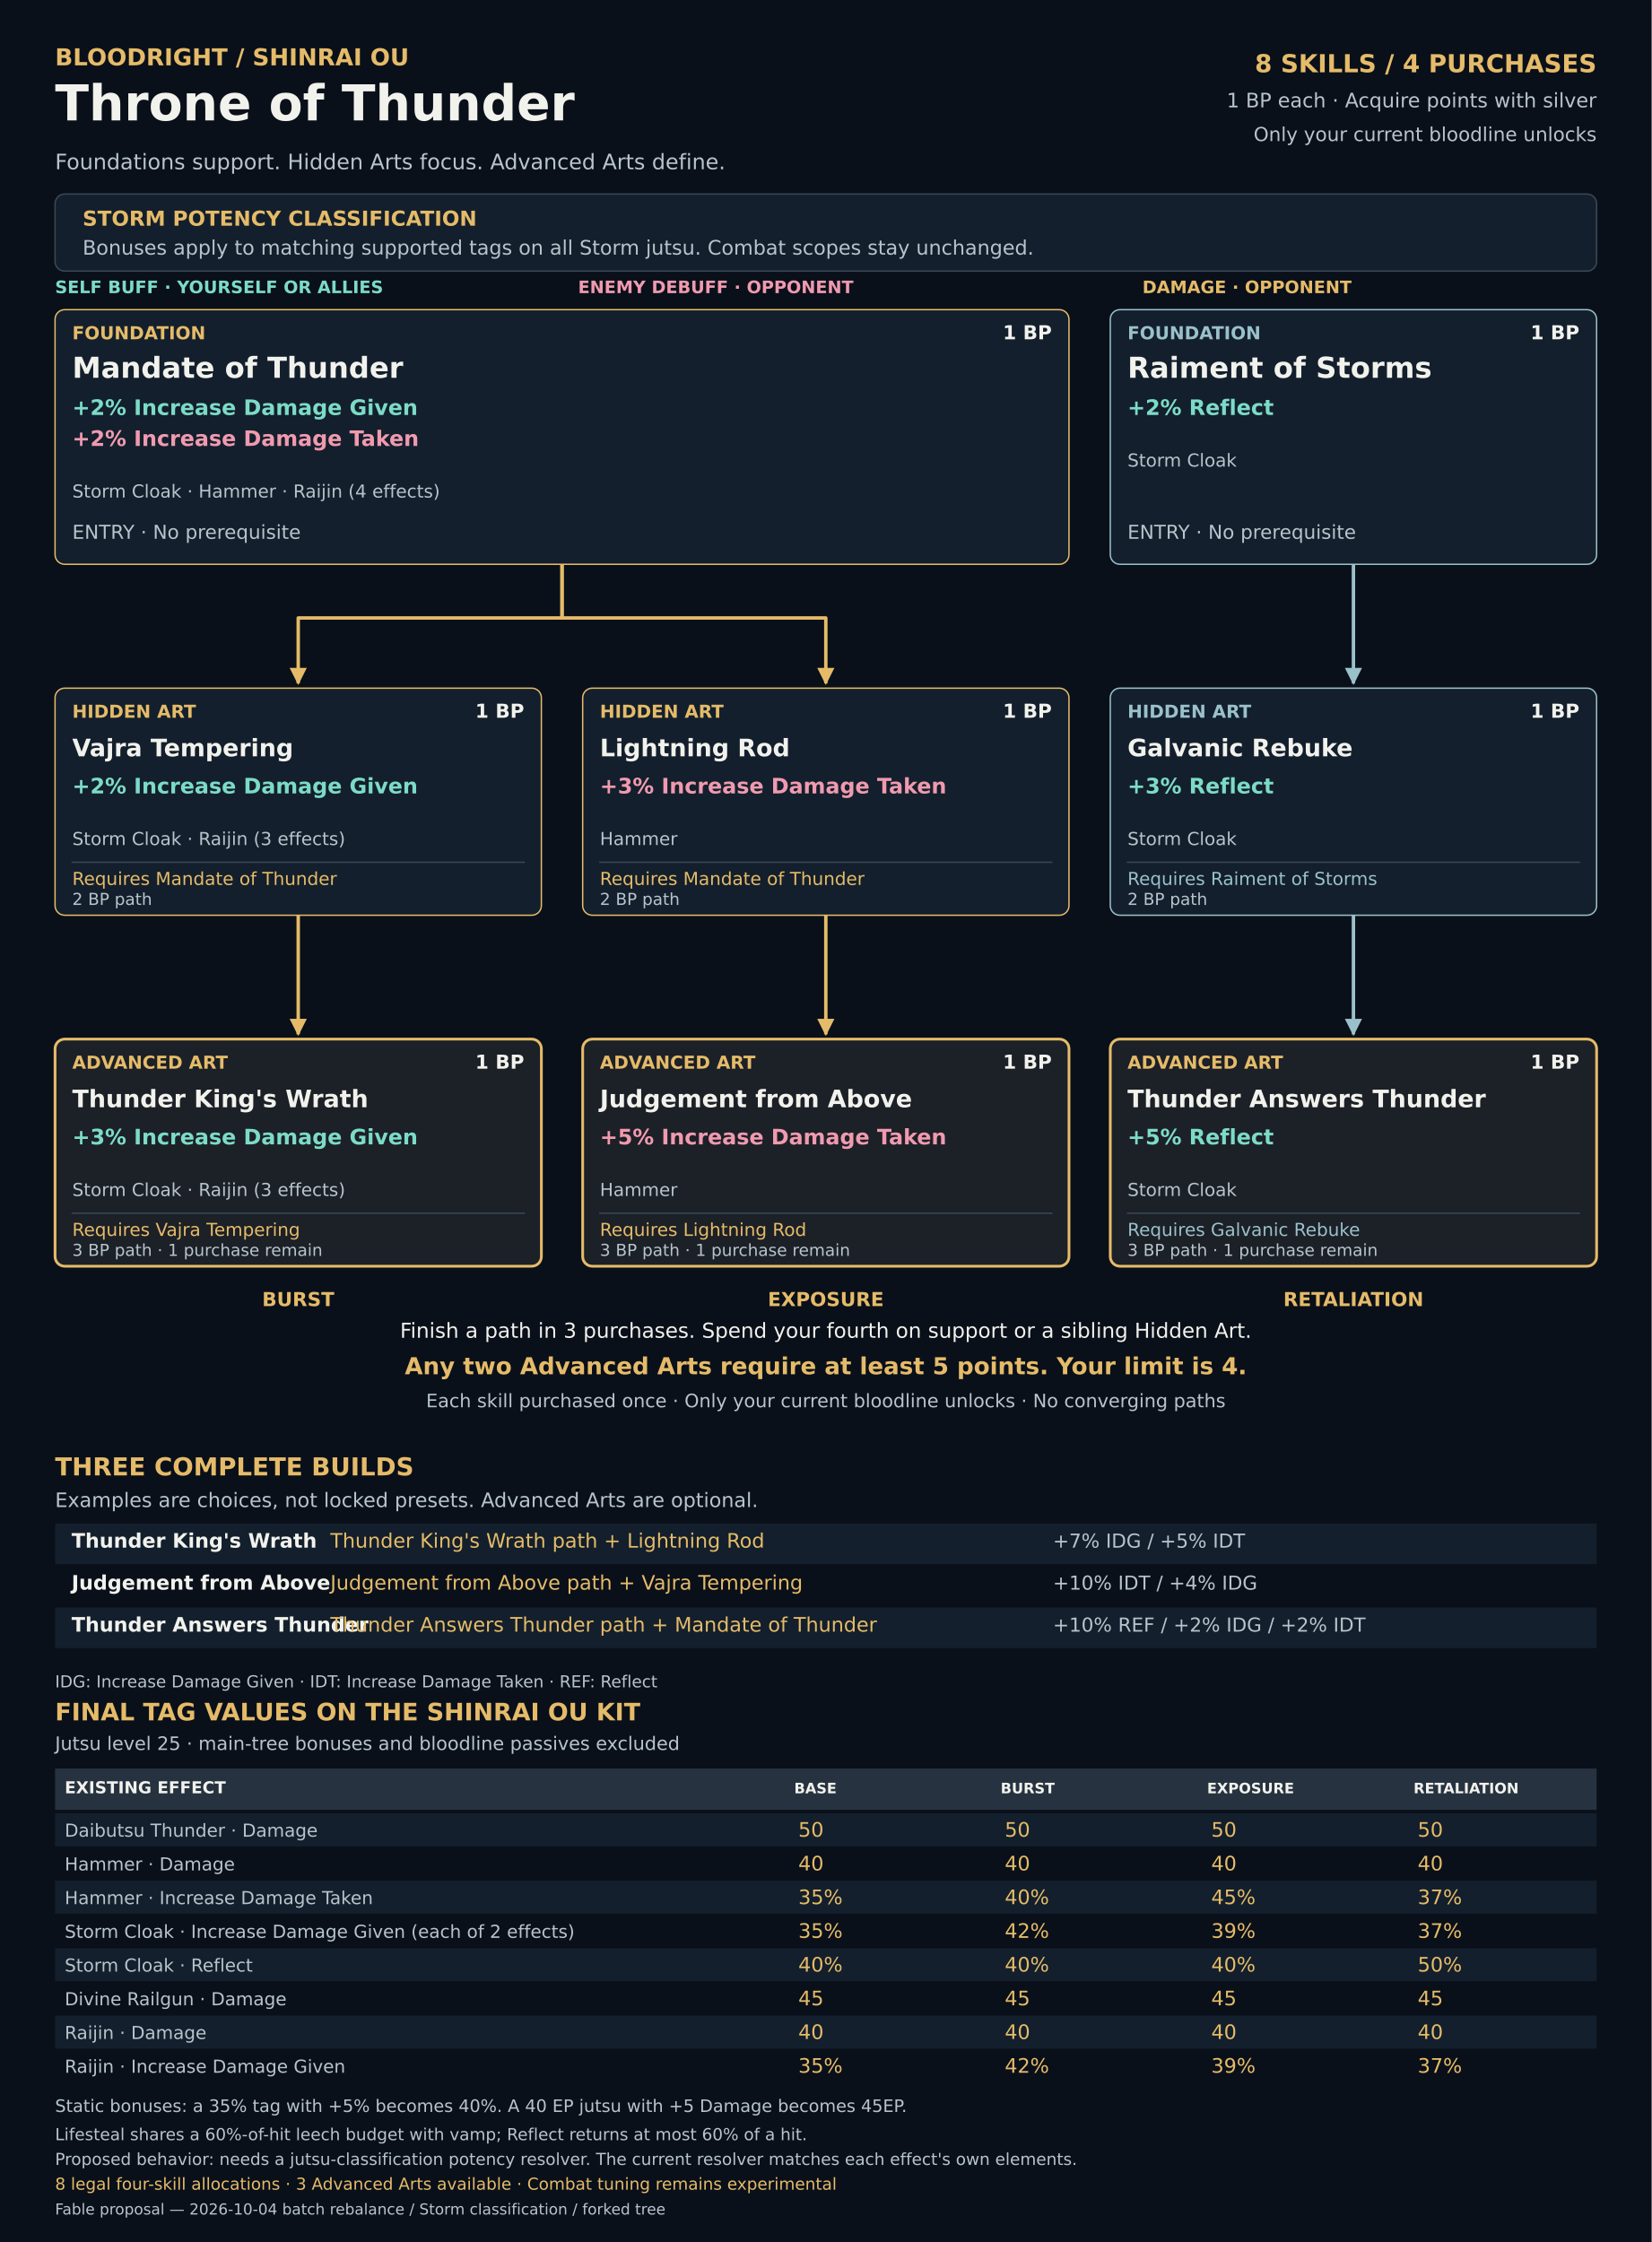
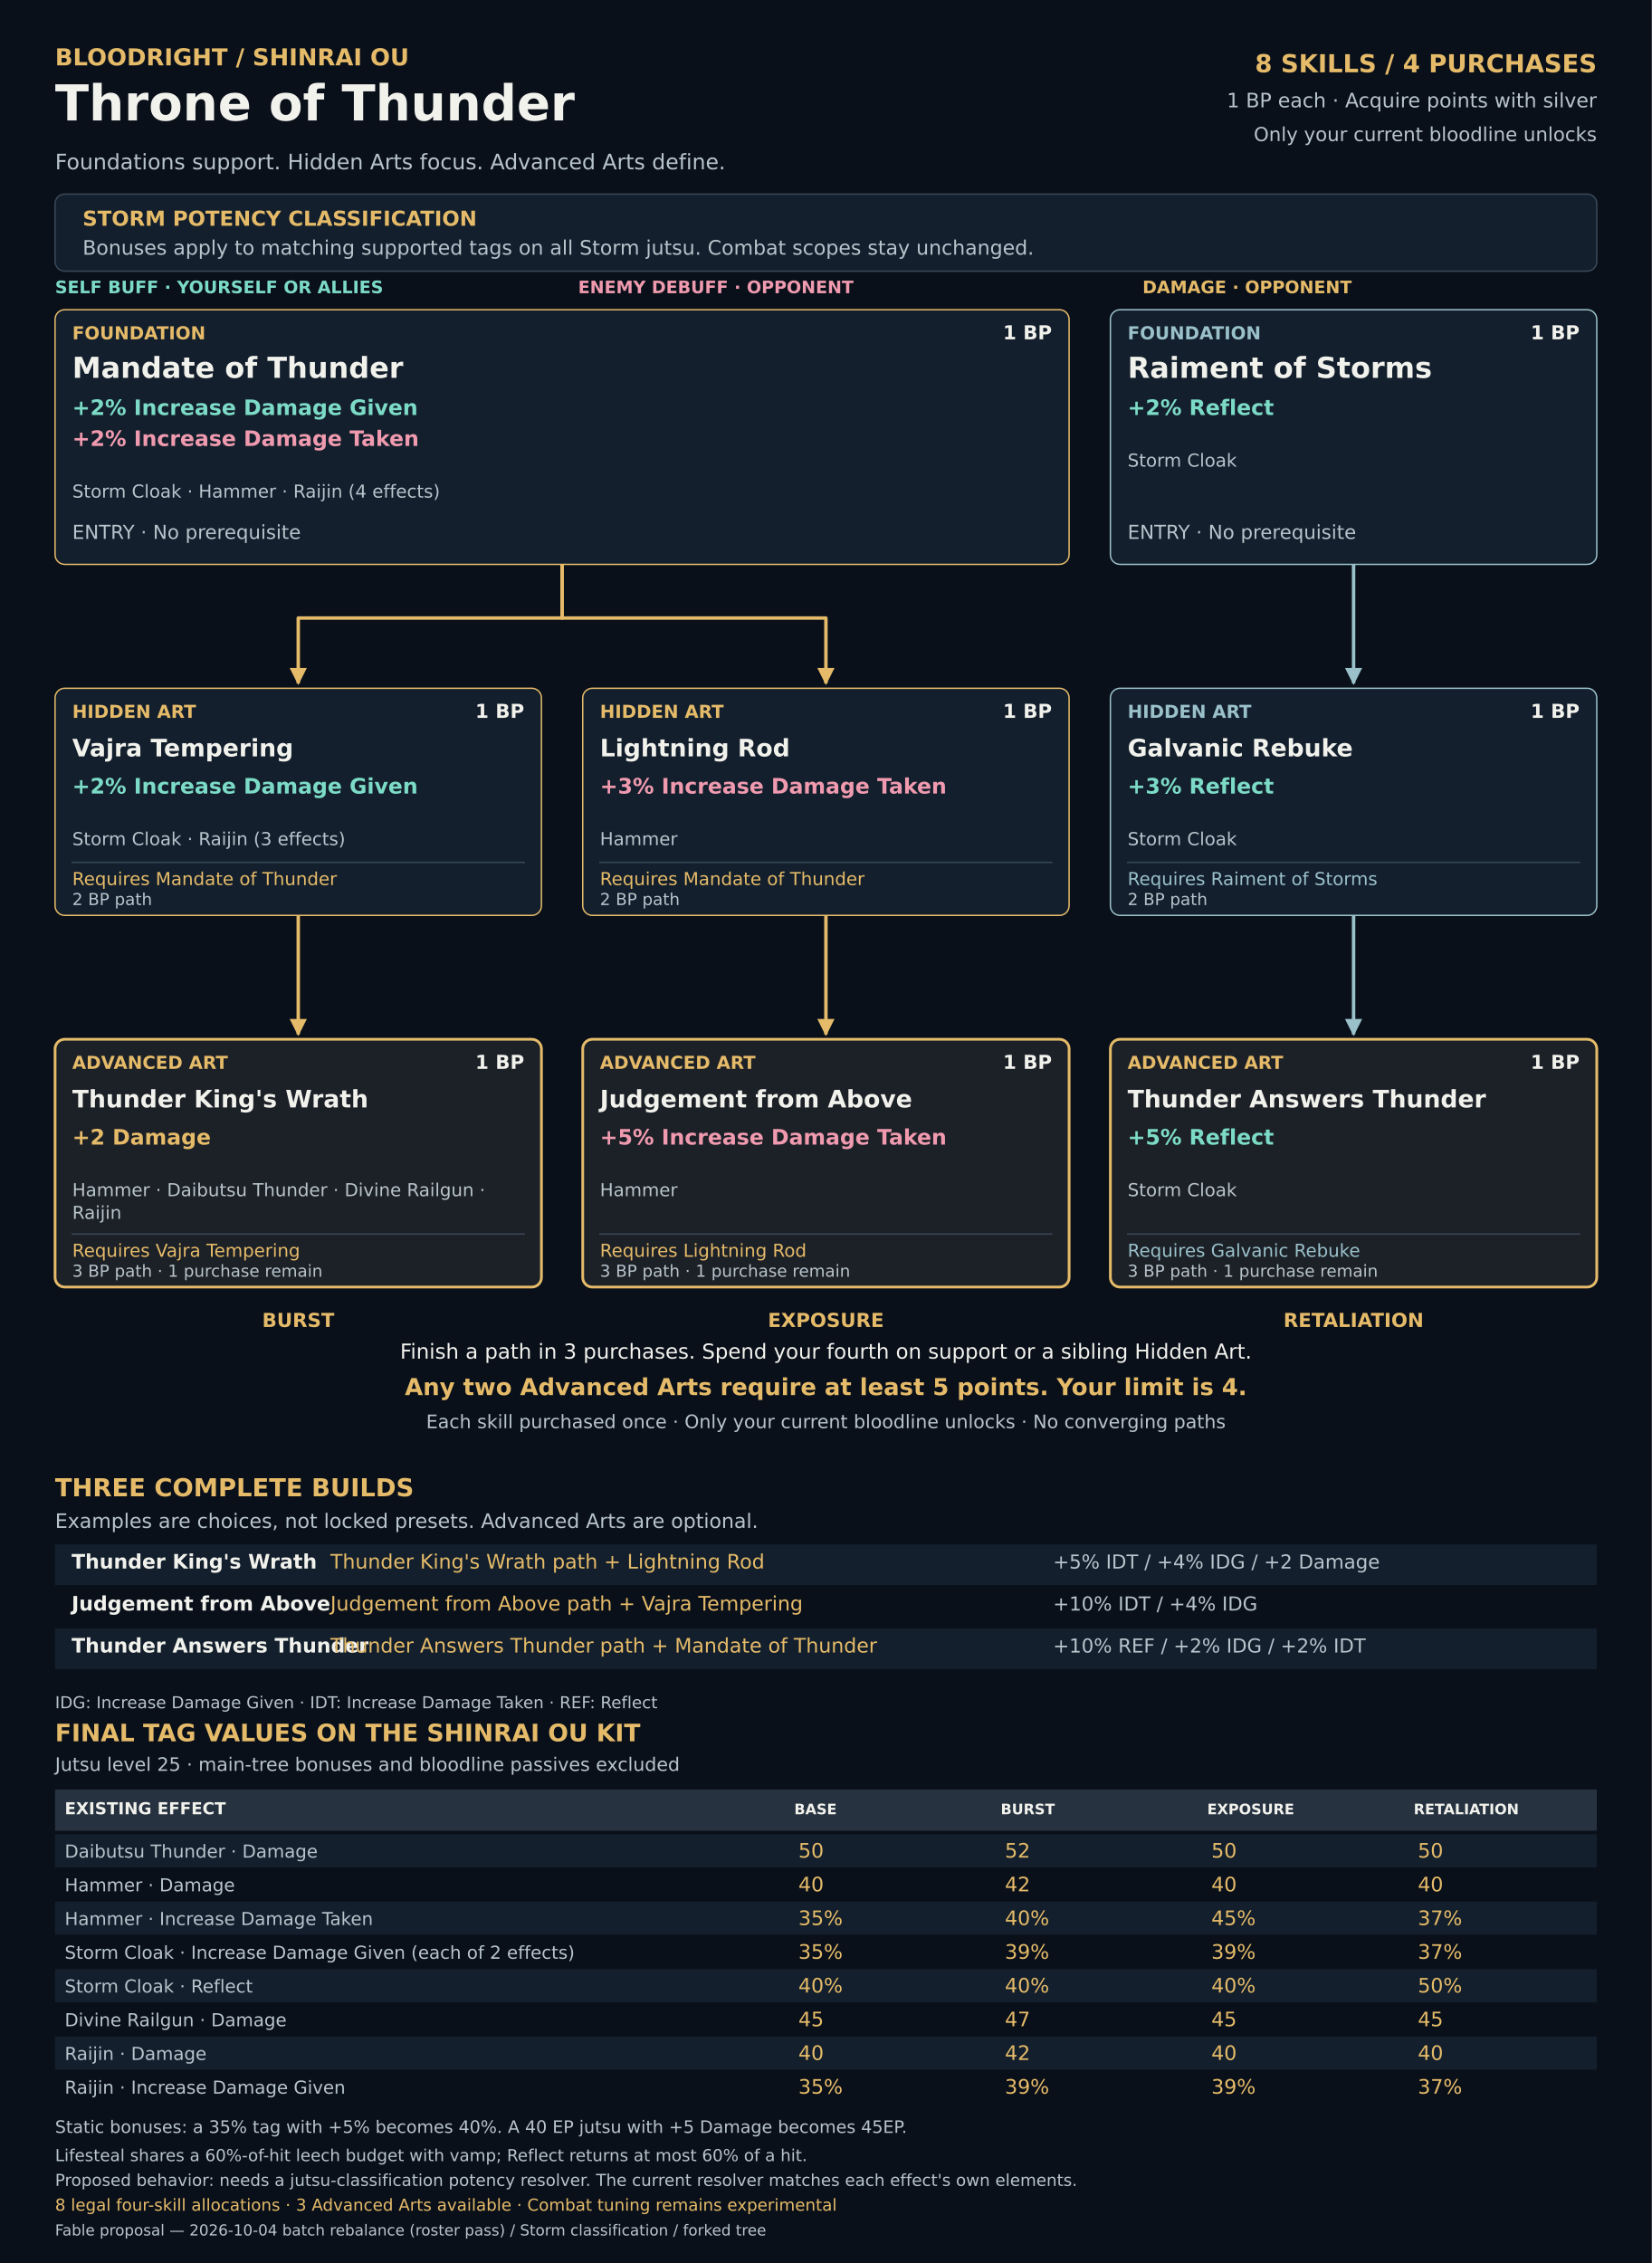
- <svg xmlns="http://www.w3.org/2000/svg" width="2400" height="3258" viewBox="0 0 2400 3258" role="img" aria-labelledby="title desc">
+ <svg xmlns="http://www.w3.org/2000/svg" width="2400" height="3288" viewBox="0 0 2400 3288" role="img" aria-labelledby="title desc">
  <defs>
    <marker id="arrow-0" viewBox="0 0 10 10" refX="9" refY="5" markerWidth="5" markerHeight="5" orient="auto">
      <path d="M0 0L10 5L0 10Z" fill="#e5bb69" />
    </marker>
    <marker id="arrow-1" viewBox="0 0 10 10" refX="9" refY="5" markerWidth="5" markerHeight="5" orient="auto">
      <path d="M0 0L10 5L0 10Z" fill="#9ac1ca" />
    </marker>
    <marker id="arrow-2" viewBox="0 0 10 10" refX="9" refY="5" markerWidth="5" markerHeight="5" orient="auto">
      <path d="M0 0L10 5L0 10Z" fill="#b8d98d" />
    </marker>
    <marker id="arrow-3" viewBox="0 0 10 10" refX="9" refY="5" markerWidth="5" markerHeight="5" orient="auto">
      <path d="M0 0L10 5L0 10Z" fill="#d9a6e0" />
    </marker>
  </defs>
  <g font-family="DejaVu Sans, sans-serif">
-     <rect x="0" y="0" width="2400" height="3258" rx="0" fill="#0a101a" />
+     <rect x="0" y="0" width="2400" height="3288" rx="0" fill="#0a101a" />
    <text x="80" y="95" font-size="34" font-weight="700" fill="#e5bb69" text-anchor="start">BLOODRIGHT / SHINRAI OU</text>
    <text x="80" y="175" font-size="72" font-weight="700" fill="#f2f2ed" text-anchor="start">Throne of Thunder</text>
    <text x="80" y="246" font-size="31" font-weight="400" fill="#b8c4cc" text-anchor="start">Foundations support. Hidden Arts focus. Advanced Arts define.</text>
    <text x="2320" y="105" font-size="36" font-weight="700" fill="#e5bb69" text-anchor="end">8 SKILLS  /  4 PURCHASES</text>
    <text x="2320" y="156" font-size="29" font-weight="400" fill="#b8c4cc" text-anchor="end">1 BP each · Acquire points with silver</text>
    <text x="2320" y="205" font-size="28" font-weight="400" fill="#b8c4cc" text-anchor="end">Only your current bloodline unlocks</text>
    <rect x="80" y="282" width="2240" height="112" rx="14" fill="#131f2c" stroke="#394858" stroke-width="2" />
    <text x="120" y="328" font-size="30" font-weight="700" fill="#e5bb69" text-anchor="start">STORM POTENCY CLASSIFICATION</text>
    <text x="120" y="370" font-size="29" font-weight="400" fill="#b8c4cc" text-anchor="start">Bonuses apply to matching supported tags on all Storm jutsu. Combat scopes stay unchanged.</text>
    <text x="80" y="426" font-size="25" font-weight="700" fill="#7cdbc7" text-anchor="start">SELF BUFF · YOURSELF OR ALLIES</text>
    <text x="840" y="426" font-size="25" font-weight="700" fill="#f09aaf" text-anchor="start">ENEMY DEBUFF · OPPONENT</text>
    <text x="1660" y="426" font-size="25" font-weight="700" fill="#e5bb69" text-anchor="start">DAMAGE · OPPONENT</text>
    <path id="edge-02-03" data-from="02" data-to="03" d="M433.333 1330 V1503" fill="none" stroke="#e5bb69" stroke-width="5" stroke-linejoin="round" marker-end="url(#arrow-0)" />
    <path id="edge-04-05" data-from="04" data-to="05" d="M1200 1330 V1503" fill="none" stroke="#e5bb69" stroke-width="5" stroke-linejoin="round" marker-end="url(#arrow-0)" />
    <path id="edge-01-02" data-from="01" data-to="02" d="M816.667 820 V898 H433.333 V993" fill="none" stroke="#e5bb69" stroke-width="5" stroke-linejoin="round" marker-end="url(#arrow-0)" />
    <path id="edge-01-04" data-from="01" data-to="04" d="M816.667 820 V898 H1200 V993" fill="none" stroke="#e5bb69" stroke-width="5" stroke-linejoin="round" marker-end="url(#arrow-0)" />
    <path id="edge-07-08" data-from="07" data-to="08" d="M1966.67 1330 V1503" fill="none" stroke="#9ac1ca" stroke-width="5" stroke-linejoin="round" marker-end="url(#arrow-1)" />
    <path id="edge-06-07" data-from="06" data-to="07" d="M1966.67 820 V993" fill="none" stroke="#9ac1ca" stroke-width="5" stroke-linejoin="round" marker-end="url(#arrow-1)" />
    <g id="node-01" data-cost="1" data-prerequisites="" data-potency-classification="Storm">
      <rect x="80" y="450" width="1473.33" height="370" rx="14" fill="#131f2c" stroke="#e5bb69" stroke-width="2" />
      <text x="105.0" y="493" font-size="26" font-weight="700" fill="#e5bb69" text-anchor="start">FOUNDATION</text>
      <text x="1528.333" y="493" font-size="28" font-weight="700" fill="#f2f2ed" text-anchor="end">1 BP</text>
      <text x="105.0" y="549" font-size="42" font-weight="700" fill="#f2f2ed" text-anchor="start">Mandate of Thunder</text>
      <text x="105.0" y="603" font-size="31" font-weight="700" fill="#7cdbc7" text-anchor="start">+2% Increase Damage Given</text>
      <text x="105.0" y="648" font-size="31" font-weight="700" fill="#f09aaf" text-anchor="start">+2% Increase Damage Taken</text>
      <text x="105.0" y="723" font-size="26" font-weight="400" fill="#b8c4cc" text-anchor="start">Storm Cloak · Hammer · Raijin (4 effects)</text>
      <text x="105.0" y="783" font-size="28" font-weight="400" fill="#b8c4cc" text-anchor="start">ENTRY · No prerequisite</text>
    </g>
    <g id="node-06" data-cost="1" data-prerequisites="" data-potency-classification="Storm">
      <rect x="1613.33" y="450" width="706.667" height="370" rx="14" fill="#131f2c" stroke="#9ac1ca" stroke-width="2" />
      <text x="1638.333" y="493" font-size="26" font-weight="700" fill="#9ac1ca" text-anchor="start">FOUNDATION</text>
      <text x="2295.0" y="493" font-size="28" font-weight="700" fill="#f2f2ed" text-anchor="end">1 BP</text>
      <text x="1638.333" y="549" font-size="42" font-weight="700" fill="#f2f2ed" text-anchor="start">Raiment of Storms</text>
      <text x="1638.333" y="603" font-size="31" font-weight="700" fill="#7cdbc7" text-anchor="start">+2% Reflect</text>
      <text x="1638.333" y="678" font-size="26" font-weight="400" fill="#b8c4cc" text-anchor="start">Storm Cloak</text>
      <text x="1638.333" y="783" font-size="28" font-weight="400" fill="#b8c4cc" text-anchor="start">ENTRY · No prerequisite</text>
    </g>
    <g id="node-02" data-cost="1" data-prerequisites="01" data-potency-classification="Storm">
      <rect x="80" y="1000" width="706.667" height="330" rx="14" fill="#131f2c" stroke="#e5bb69" stroke-width="2" />
      <text x="105.0" y="1043" font-size="26" font-weight="700" fill="#e5bb69" text-anchor="start">HIDDEN ART</text>
      <text x="761.667" y="1043" font-size="28" font-weight="700" fill="#f2f2ed" text-anchor="end">1 BP</text>
      <text x="105.0" y="1099" font-size="35" font-weight="700" fill="#f2f2ed" text-anchor="start">Vajra Tempering</text>
      <text x="105.0" y="1153" font-size="31" font-weight="700" fill="#7cdbc7" text-anchor="start">+2% Increase Damage Given</text>
      <text x="105.0" y="1228" font-size="26" font-weight="400" fill="#b8c4cc" text-anchor="start">Storm Cloak · Raijin (3 effects)</text>
      <path d="M104 1253 L762.667 1253" fill="none" stroke="#394858" stroke-width="2" />
      <text x="105.0" y="1286" font-size="26" font-weight="400" fill="#e5bb69" text-anchor="start">Requires Mandate of Thunder</text>
      <text x="105.0" y="1315" font-size="24" font-weight="400" fill="#b8c4cc" text-anchor="start">2 BP path</text>
    </g>
    <g id="node-04" data-cost="1" data-prerequisites="01" data-potency-classification="Storm">
      <rect x="846.667" y="1000" width="706.667" height="330" rx="14" fill="#131f2c" stroke="#e5bb69" stroke-width="2" />
      <text x="871.667" y="1043" font-size="26" font-weight="700" fill="#e5bb69" text-anchor="start">HIDDEN ART</text>
      <text x="1528.333" y="1043" font-size="28" font-weight="700" fill="#f2f2ed" text-anchor="end">1 BP</text>
      <text x="871.667" y="1099" font-size="35" font-weight="700" fill="#f2f2ed" text-anchor="start">Lightning Rod</text>
      <text x="871.667" y="1153" font-size="31" font-weight="700" fill="#f09aaf" text-anchor="start">+3% Increase Damage Taken</text>
      <text x="871.667" y="1228" font-size="26" font-weight="400" fill="#b8c4cc" text-anchor="start">Hammer</text>
      <path d="M870.667 1253 L1529.33 1253" fill="none" stroke="#394858" stroke-width="2" />
      <text x="871.667" y="1286" font-size="26" font-weight="400" fill="#e5bb69" text-anchor="start">Requires Mandate of Thunder</text>
      <text x="871.667" y="1315" font-size="24" font-weight="400" fill="#b8c4cc" text-anchor="start">2 BP path</text>
    </g>
    <g id="node-07" data-cost="1" data-prerequisites="06" data-potency-classification="Storm">
      <rect x="1613.33" y="1000" width="706.667" height="330" rx="14" fill="#131f2c" stroke="#9ac1ca" stroke-width="2" />
      <text x="1638.333" y="1043" font-size="26" font-weight="700" fill="#9ac1ca" text-anchor="start">HIDDEN ART</text>
      <text x="2295.0" y="1043" font-size="28" font-weight="700" fill="#f2f2ed" text-anchor="end">1 BP</text>
      <text x="1638.333" y="1099" font-size="35" font-weight="700" fill="#f2f2ed" text-anchor="start">Galvanic Rebuke</text>
      <text x="1638.333" y="1153" font-size="31" font-weight="700" fill="#7cdbc7" text-anchor="start">+3% Reflect</text>
      <text x="1638.333" y="1228" font-size="26" font-weight="400" fill="#b8c4cc" text-anchor="start">Storm Cloak</text>
      <path d="M1637.33 1253 L2296 1253" fill="none" stroke="#394858" stroke-width="2" />
      <text x="1638.333" y="1286" font-size="26" font-weight="400" fill="#9ac1ca" text-anchor="start">Requires Raiment of Storms</text>
      <text x="1638.333" y="1315" font-size="24" font-weight="400" fill="#b8c4cc" text-anchor="start">2 BP path</text>
    </g>
    <g id="node-03" data-cost="1" data-prerequisites="02" data-potency-classification="Storm">
-       <rect x="80" y="1510" width="706.667" height="330" rx="14" fill="#1c2027" stroke="#e5bb69" stroke-width="4" />
+       <rect x="80" y="1510" width="706.667" height="360" rx="14" fill="#1c2027" stroke="#e5bb69" stroke-width="4" />
      <text x="105.0" y="1553" font-size="26" font-weight="700" fill="#e5bb69" text-anchor="start">ADVANCED ART</text>
      <text x="761.667" y="1553" font-size="28" font-weight="700" fill="#f2f2ed" text-anchor="end">1 BP</text>
      <text x="105.0" y="1609" font-size="35" font-weight="700" fill="#f2f2ed" text-anchor="start">Thunder King's Wrath</text>
-       <text x="105.0" y="1663" font-size="31" font-weight="700" fill="#7cdbc7" text-anchor="start">+3% Increase Damage Given</text>
-       <text x="105.0" y="1738" font-size="26" font-weight="400" fill="#b8c4cc" text-anchor="start">Storm Cloak · Raijin (3 effects)</text>
-       <path d="M104 1763 L762.667 1763" fill="none" stroke="#394858" stroke-width="2" />
-       <text x="105.0" y="1796" font-size="26" font-weight="400" fill="#e5bb69" text-anchor="start">Requires Vajra Tempering</text>
-       <text x="105.0" y="1825" font-size="24" font-weight="400" fill="#b8c4cc" text-anchor="start">3 BP path · 1 purchase remain</text>
+       <text x="105.0" y="1663" font-size="31" font-weight="700" fill="#e5bb69" text-anchor="start">+2 Damage</text>
+       <text x="105.0" y="1738" font-size="26" font-weight="400" fill="#b8c4cc" text-anchor="start">Hammer · Daibutsu Thunder · Divine Railgun ·</text>
+       <text x="105.0" y="1771" font-size="26" font-weight="400" fill="#b8c4cc" text-anchor="start">Raijin</text>
+       <path d="M104 1793 L762.667 1793" fill="none" stroke="#394858" stroke-width="2" />
+       <text x="105.0" y="1826" font-size="26" font-weight="400" fill="#e5bb69" text-anchor="start">Requires Vajra Tempering</text>
+       <text x="105.0" y="1855" font-size="24" font-weight="400" fill="#b8c4cc" text-anchor="start">3 BP path · 1 purchase remain</text>
    </g>
    <g id="node-05" data-cost="1" data-prerequisites="04" data-potency-classification="Storm">
-       <rect x="846.667" y="1510" width="706.667" height="330" rx="14" fill="#1c2027" stroke="#e5bb69" stroke-width="4" />
+       <rect x="846.667" y="1510" width="706.667" height="360" rx="14" fill="#1c2027" stroke="#e5bb69" stroke-width="4" />
      <text x="871.667" y="1553" font-size="26" font-weight="700" fill="#e5bb69" text-anchor="start">ADVANCED ART</text>
      <text x="1528.333" y="1553" font-size="28" font-weight="700" fill="#f2f2ed" text-anchor="end">1 BP</text>
      <text x="871.667" y="1609" font-size="35" font-weight="700" fill="#f2f2ed" text-anchor="start">Judgement from Above</text>
      <text x="871.667" y="1663" font-size="31" font-weight="700" fill="#f09aaf" text-anchor="start">+5% Increase Damage Taken</text>
      <text x="871.667" y="1738" font-size="26" font-weight="400" fill="#b8c4cc" text-anchor="start">Hammer</text>
-       <path d="M870.667 1763 L1529.33 1763" fill="none" stroke="#394858" stroke-width="2" />
-       <text x="871.667" y="1796" font-size="26" font-weight="400" fill="#e5bb69" text-anchor="start">Requires Lightning Rod</text>
-       <text x="871.667" y="1825" font-size="24" font-weight="400" fill="#b8c4cc" text-anchor="start">3 BP path · 1 purchase remain</text>
+       <path d="M870.667 1793 L1529.33 1793" fill="none" stroke="#394858" stroke-width="2" />
+       <text x="871.667" y="1826" font-size="26" font-weight="400" fill="#e5bb69" text-anchor="start">Requires Lightning Rod</text>
+       <text x="871.667" y="1855" font-size="24" font-weight="400" fill="#b8c4cc" text-anchor="start">3 BP path · 1 purchase remain</text>
    </g>
    <g id="node-08" data-cost="1" data-prerequisites="07" data-potency-classification="Storm">
-       <rect x="1613.33" y="1510" width="706.667" height="330" rx="14" fill="#1c2027" stroke="#e5bb69" stroke-width="4" />
+       <rect x="1613.33" y="1510" width="706.667" height="360" rx="14" fill="#1c2027" stroke="#e5bb69" stroke-width="4" />
      <text x="1638.333" y="1553" font-size="26" font-weight="700" fill="#e5bb69" text-anchor="start">ADVANCED ART</text>
      <text x="2295.0" y="1553" font-size="28" font-weight="700" fill="#f2f2ed" text-anchor="end">1 BP</text>
      <text x="1638.333" y="1609" font-size="35" font-weight="700" fill="#f2f2ed" text-anchor="start">Thunder Answers Thunder</text>
      <text x="1638.333" y="1663" font-size="31" font-weight="700" fill="#7cdbc7" text-anchor="start">+5% Reflect</text>
      <text x="1638.333" y="1738" font-size="26" font-weight="400" fill="#b8c4cc" text-anchor="start">Storm Cloak</text>
-       <path d="M1637.33 1763 L2296 1763" fill="none" stroke="#394858" stroke-width="2" />
-       <text x="1638.333" y="1796" font-size="26" font-weight="400" fill="#9ac1ca" text-anchor="start">Requires Galvanic Rebuke</text>
-       <text x="1638.333" y="1825" font-size="24" font-weight="400" fill="#b8c4cc" text-anchor="start">3 BP path · 1 purchase remain</text>
-     </g>
-     <text x="433.333" y="1898" font-size="28" font-weight="700" fill="#e5bb69" text-anchor="middle">BURST</text>
-     <text x="1200.0" y="1898" font-size="28" font-weight="700" fill="#e5bb69" text-anchor="middle">EXPOSURE</text>
-     <text x="1966.667" y="1898" font-size="28" font-weight="700" fill="#e5bb69" text-anchor="middle">RETALIATION</text>
-     <text x="1200.0" y="1944" font-size="30" font-weight="400" fill="#f2f2ed" text-anchor="middle">Finish a path in 3 purchases. Spend your fourth on support or a sibling Hidden Art.</text>
-     <text x="1200.0" y="1997" font-size="34" font-weight="700" fill="#e5bb69" text-anchor="middle">Any two Advanced Arts require at least 5 points. Your limit is 4.</text>
-     <text x="1200.0" y="2045" font-size="27" font-weight="400" fill="#b8c4cc" text-anchor="middle">Each skill purchased once · Only your current bloodline unlocks · No converging paths</text>
-     <text x="80" y="2144" font-size="36" font-weight="700" fill="#e5bb69" text-anchor="start">THREE COMPLETE BUILDS</text>
-     <text x="80" y="2190" font-size="29" font-weight="400" fill="#b8c4cc" text-anchor="start">Examples are choices, not locked presets. Advanced Arts are optional.</text>
-     <rect x="80" y="2214" width="2240" height="59" rx="0" fill="#131f2c" />
-     <text x="104" y="2249" font-size="29" font-weight="700" fill="#f2f2ed" text-anchor="start">Thunder King's Wrath</text>
-     <text x="480" y="2249" font-size="29" font-weight="400" fill="#e5bb69" text-anchor="start">Thunder King's Wrath path + Lightning Rod</text>
-     <text x="1530" y="2249" font-size="28" font-weight="400" fill="#b8c4cc" text-anchor="start">+7% IDG / +5% IDT</text>
-     <rect x="80" y="2275" width="2240" height="59" rx="0" fill="#0a101a" />
-     <text x="104" y="2310" font-size="29" font-weight="700" fill="#f2f2ed" text-anchor="start">Judgement from Above</text>
-     <text x="480" y="2310" font-size="29" font-weight="400" fill="#e5bb69" text-anchor="start">Judgement from Above path + Vajra Tempering</text>
-     <text x="1530" y="2310" font-size="28" font-weight="400" fill="#b8c4cc" text-anchor="start">+10% IDT / +4% IDG</text>
-     <rect x="80" y="2336" width="2240" height="59" rx="0" fill="#131f2c" />
-     <text x="104" y="2371" font-size="29" font-weight="700" fill="#f2f2ed" text-anchor="start">Thunder Answers Thunder</text>
-     <text x="480" y="2371" font-size="29" font-weight="400" fill="#e5bb69" text-anchor="start">Thunder Answers Thunder path + Mandate of Thunder</text>
-     <text x="1530" y="2371" font-size="28" font-weight="400" fill="#b8c4cc" text-anchor="start">+10% REF / +2% IDG / +2% IDT</text>
-     <text x="80" y="2452" font-size="24" font-weight="400" fill="#b8c4cc" text-anchor="start">IDG: Increase Damage Given · IDT: Increase Damage Taken · REF: Reflect</text>
-     <text x="80" y="2500" font-size="35" font-weight="700" fill="#e5bb69" text-anchor="start">FINAL TAG VALUES ON THE SHINRAI OU KIT</text>
-     <text x="80" y="2543" font-size="27" font-weight="400" fill="#b8c4cc" text-anchor="start">Jutsu level 25 · main-tree bonuses and bloodline passives excluded</text>
-     <rect x="80" y="2570" width="2240" height="60" rx="0" fill="#263240" />
-     <text x="94" y="2606" font-size="24" font-weight="700" fill="#f2f2ed" text-anchor="start">EXISTING EFFECT</text>
-     <text x="1154.0" y="2606" font-size="21" font-weight="700" fill="#f2f2ed" text-anchor="start">BASE</text>
-     <text x="1454.0" y="2606" font-size="21" font-weight="700" fill="#f2f2ed" text-anchor="start">BURST</text>
-     <text x="1754.0" y="2606" font-size="21" font-weight="700" fill="#f2f2ed" text-anchor="start">EXPOSURE</text>
-     <text x="2054.0" y="2606" font-size="21" font-weight="700" fill="#f2f2ed" text-anchor="start">RETALIATION</text>
-     <rect x="80" y="2635" width="2240" height="48" rx="0" fill="#131f2c" />
-     <text x="94" y="2669" font-size="26" font-weight="400" fill="#b8c4cc" text-anchor="start">Daibutsu Thunder · Damage</text>
-     <text x="1160.0" y="2669" font-size="29" font-weight="400" fill="#e5bb69" text-anchor="start">50</text>
-     <text x="1460.0" y="2669" font-size="29" font-weight="400" fill="#e5bb69" text-anchor="start">50</text>
-     <text x="1760.0" y="2669" font-size="29" font-weight="400" fill="#e5bb69" text-anchor="start">50</text>
-     <text x="2060.0" y="2669" font-size="29" font-weight="400" fill="#e5bb69" text-anchor="start">50</text>
-     <text x="94" y="2718" font-size="26" font-weight="400" fill="#b8c4cc" text-anchor="start">Hammer · Damage</text>
-     <text x="1160.0" y="2718" font-size="29" font-weight="400" fill="#e5bb69" text-anchor="start">40</text>
-     <text x="1460.0" y="2718" font-size="29" font-weight="400" fill="#e5bb69" text-anchor="start">40</text>
-     <text x="1760.0" y="2718" font-size="29" font-weight="400" fill="#e5bb69" text-anchor="start">40</text>
-     <text x="2060.0" y="2718" font-size="29" font-weight="400" fill="#e5bb69" text-anchor="start">40</text>
-     <rect x="80" y="2733" width="2240" height="48" rx="0" fill="#131f2c" />
-     <text x="94" y="2767" font-size="26" font-weight="400" fill="#b8c4cc" text-anchor="start">Hammer · Increase Damage Taken</text>
-     <text x="1160.0" y="2767" font-size="29" font-weight="400" fill="#e5bb69" text-anchor="start">35%</text>
-     <text x="1460.0" y="2767" font-size="29" font-weight="400" fill="#e5bb69" text-anchor="start">40%</text>
-     <text x="1760.0" y="2767" font-size="29" font-weight="400" fill="#e5bb69" text-anchor="start">45%</text>
-     <text x="2060.0" y="2767" font-size="29" font-weight="400" fill="#e5bb69" text-anchor="start">37%</text>
-     <text x="94" y="2816" font-size="26" font-weight="400" fill="#b8c4cc" text-anchor="start">Storm Cloak · Increase Damage Given (each of 2 effects)</text>
-     <text x="1160.0" y="2816" font-size="29" font-weight="400" fill="#e5bb69" text-anchor="start">35%</text>
-     <text x="1460.0" y="2816" font-size="29" font-weight="400" fill="#e5bb69" text-anchor="start">42%</text>
-     <text x="1760.0" y="2816" font-size="29" font-weight="400" fill="#e5bb69" text-anchor="start">39%</text>
-     <text x="2060.0" y="2816" font-size="29" font-weight="400" fill="#e5bb69" text-anchor="start">37%</text>
-     <rect x="80" y="2831" width="2240" height="48" rx="0" fill="#131f2c" />
-     <text x="94" y="2865" font-size="26" font-weight="400" fill="#b8c4cc" text-anchor="start">Storm Cloak · Reflect</text>
-     <text x="1160.0" y="2865" font-size="29" font-weight="400" fill="#e5bb69" text-anchor="start">40%</text>
-     <text x="1460.0" y="2865" font-size="29" font-weight="400" fill="#e5bb69" text-anchor="start">40%</text>
-     <text x="1760.0" y="2865" font-size="29" font-weight="400" fill="#e5bb69" text-anchor="start">40%</text>
-     <text x="2060.0" y="2865" font-size="29" font-weight="400" fill="#e5bb69" text-anchor="start">50%</text>
-     <text x="94" y="2914" font-size="26" font-weight="400" fill="#b8c4cc" text-anchor="start">Divine Railgun · Damage</text>
-     <text x="1160.0" y="2914" font-size="29" font-weight="400" fill="#e5bb69" text-anchor="start">45</text>
-     <text x="1460.0" y="2914" font-size="29" font-weight="400" fill="#e5bb69" text-anchor="start">45</text>
-     <text x="1760.0" y="2914" font-size="29" font-weight="400" fill="#e5bb69" text-anchor="start">45</text>
-     <text x="2060.0" y="2914" font-size="29" font-weight="400" fill="#e5bb69" text-anchor="start">45</text>
-     <rect x="80" y="2929" width="2240" height="48" rx="0" fill="#131f2c" />
-     <text x="94" y="2963" font-size="26" font-weight="400" fill="#b8c4cc" text-anchor="start">Raijin · Damage</text>
-     <text x="1160.0" y="2963" font-size="29" font-weight="400" fill="#e5bb69" text-anchor="start">40</text>
-     <text x="1460.0" y="2963" font-size="29" font-weight="400" fill="#e5bb69" text-anchor="start">40</text>
-     <text x="1760.0" y="2963" font-size="29" font-weight="400" fill="#e5bb69" text-anchor="start">40</text>
-     <text x="2060.0" y="2963" font-size="29" font-weight="400" fill="#e5bb69" text-anchor="start">40</text>
-     <text x="94" y="3012" font-size="26" font-weight="400" fill="#b8c4cc" text-anchor="start">Raijin · Increase Damage Given</text>
-     <text x="1160.0" y="3012" font-size="29" font-weight="400" fill="#e5bb69" text-anchor="start">35%</text>
-     <text x="1460.0" y="3012" font-size="29" font-weight="400" fill="#e5bb69" text-anchor="start">42%</text>
-     <text x="1760.0" y="3012" font-size="29" font-weight="400" fill="#e5bb69" text-anchor="start">39%</text>
-     <text x="2060.0" y="3012" font-size="29" font-weight="400" fill="#e5bb69" text-anchor="start">37%</text>
-     <text x="80" y="3069" font-size="25" font-weight="400" fill="#b8c4cc" text-anchor="start">Static bonuses: a 35% tag with +5% becomes 40%. A 40 EP jutsu with +5 Damage becomes 45EP.</text>
-     <text x="80" y="3110" font-size="24" font-weight="400" fill="#b8c4cc" text-anchor="start">Lifesteal shares a 60%-of-hit leech budget with vamp; Reflect returns at most 60% of a hit.</text>
-     <text x="80" y="3146" font-size="24" font-weight="400" fill="#b8c4cc" text-anchor="start">Proposed behavior: needs a jutsu-classification potency resolver. The current resolver matches each effect's own elements.</text>
-     <text x="80" y="3182" font-size="24" font-weight="400" fill="#e5bb69" text-anchor="start">8 legal four-skill allocations · 3 Advanced Arts available · Combat tuning remains experimental</text>
-     <text x="80" y="3218" font-size="22" font-weight="400" fill="#b8c4cc" text-anchor="start">Fable proposal — 2026-10-04 batch rebalance / Storm classification / forked tree</text>
+       <path d="M1637.33 1793 L2296 1793" fill="none" stroke="#394858" stroke-width="2" />
+       <text x="1638.333" y="1826" font-size="26" font-weight="400" fill="#9ac1ca" text-anchor="start">Requires Galvanic Rebuke</text>
+       <text x="1638.333" y="1855" font-size="24" font-weight="400" fill="#b8c4cc" text-anchor="start">3 BP path · 1 purchase remain</text>
+     </g>
+     <text x="433.333" y="1928" font-size="28" font-weight="700" fill="#e5bb69" text-anchor="middle">BURST</text>
+     <text x="1200.0" y="1928" font-size="28" font-weight="700" fill="#e5bb69" text-anchor="middle">EXPOSURE</text>
+     <text x="1966.667" y="1928" font-size="28" font-weight="700" fill="#e5bb69" text-anchor="middle">RETALIATION</text>
+     <text x="1200.0" y="1974" font-size="30" font-weight="400" fill="#f2f2ed" text-anchor="middle">Finish a path in 3 purchases. Spend your fourth on support or a sibling Hidden Art.</text>
+     <text x="1200.0" y="2027" font-size="34" font-weight="700" fill="#e5bb69" text-anchor="middle">Any two Advanced Arts require at least 5 points. Your limit is 4.</text>
+     <text x="1200.0" y="2075" font-size="27" font-weight="400" fill="#b8c4cc" text-anchor="middle">Each skill purchased once · Only your current bloodline unlocks · No converging paths</text>
+     <text x="80" y="2174" font-size="36" font-weight="700" fill="#e5bb69" text-anchor="start">THREE COMPLETE BUILDS</text>
+     <text x="80" y="2220" font-size="29" font-weight="400" fill="#b8c4cc" text-anchor="start">Examples are choices, not locked presets. Advanced Arts are optional.</text>
+     <rect x="80" y="2244" width="2240" height="59" rx="0" fill="#131f2c" />
+     <text x="104" y="2279" font-size="29" font-weight="700" fill="#f2f2ed" text-anchor="start">Thunder King's Wrath</text>
+     <text x="480" y="2279" font-size="29" font-weight="400" fill="#e5bb69" text-anchor="start">Thunder King's Wrath path + Lightning Rod</text>
+     <text x="1530" y="2279" font-size="28" font-weight="400" fill="#b8c4cc" text-anchor="start">+5% IDT / +4% IDG / +2 Damage</text>
+     <rect x="80" y="2305" width="2240" height="59" rx="0" fill="#0a101a" />
+     <text x="104" y="2340" font-size="29" font-weight="700" fill="#f2f2ed" text-anchor="start">Judgement from Above</text>
+     <text x="480" y="2340" font-size="29" font-weight="400" fill="#e5bb69" text-anchor="start">Judgement from Above path + Vajra Tempering</text>
+     <text x="1530" y="2340" font-size="28" font-weight="400" fill="#b8c4cc" text-anchor="start">+10% IDT / +4% IDG</text>
+     <rect x="80" y="2366" width="2240" height="59" rx="0" fill="#131f2c" />
+     <text x="104" y="2401" font-size="29" font-weight="700" fill="#f2f2ed" text-anchor="start">Thunder Answers Thunder</text>
+     <text x="480" y="2401" font-size="29" font-weight="400" fill="#e5bb69" text-anchor="start">Thunder Answers Thunder path + Mandate of Thunder</text>
+     <text x="1530" y="2401" font-size="28" font-weight="400" fill="#b8c4cc" text-anchor="start">+10% REF / +2% IDG / +2% IDT</text>
+     <text x="80" y="2482" font-size="24" font-weight="400" fill="#b8c4cc" text-anchor="start">IDG: Increase Damage Given · IDT: Increase Damage Taken · REF: Reflect</text>
+     <text x="80" y="2530" font-size="35" font-weight="700" fill="#e5bb69" text-anchor="start">FINAL TAG VALUES ON THE SHINRAI OU KIT</text>
+     <text x="80" y="2573" font-size="27" font-weight="400" fill="#b8c4cc" text-anchor="start">Jutsu level 25 · main-tree bonuses and bloodline passives excluded</text>
+     <rect x="80" y="2600" width="2240" height="60" rx="0" fill="#263240" />
+     <text x="94" y="2636" font-size="24" font-weight="700" fill="#f2f2ed" text-anchor="start">EXISTING EFFECT</text>
+     <text x="1154.0" y="2636" font-size="21" font-weight="700" fill="#f2f2ed" text-anchor="start">BASE</text>
+     <text x="1454.0" y="2636" font-size="21" font-weight="700" fill="#f2f2ed" text-anchor="start">BURST</text>
+     <text x="1754.0" y="2636" font-size="21" font-weight="700" fill="#f2f2ed" text-anchor="start">EXPOSURE</text>
+     <text x="2054.0" y="2636" font-size="21" font-weight="700" fill="#f2f2ed" text-anchor="start">RETALIATION</text>
+     <rect x="80" y="2665" width="2240" height="48" rx="0" fill="#131f2c" />
+     <text x="94" y="2699" font-size="26" font-weight="400" fill="#b8c4cc" text-anchor="start">Daibutsu Thunder · Damage</text>
+     <text x="1160.0" y="2699" font-size="29" font-weight="400" fill="#e5bb69" text-anchor="start">50</text>
+     <text x="1460.0" y="2699" font-size="29" font-weight="400" fill="#e5bb69" text-anchor="start">52</text>
+     <text x="1760.0" y="2699" font-size="29" font-weight="400" fill="#e5bb69" text-anchor="start">50</text>
+     <text x="2060.0" y="2699" font-size="29" font-weight="400" fill="#e5bb69" text-anchor="start">50</text>
+     <text x="94" y="2748" font-size="26" font-weight="400" fill="#b8c4cc" text-anchor="start">Hammer · Damage</text>
+     <text x="1160.0" y="2748" font-size="29" font-weight="400" fill="#e5bb69" text-anchor="start">40</text>
+     <text x="1460.0" y="2748" font-size="29" font-weight="400" fill="#e5bb69" text-anchor="start">42</text>
+     <text x="1760.0" y="2748" font-size="29" font-weight="400" fill="#e5bb69" text-anchor="start">40</text>
+     <text x="2060.0" y="2748" font-size="29" font-weight="400" fill="#e5bb69" text-anchor="start">40</text>
+     <rect x="80" y="2763" width="2240" height="48" rx="0" fill="#131f2c" />
+     <text x="94" y="2797" font-size="26" font-weight="400" fill="#b8c4cc" text-anchor="start">Hammer · Increase Damage Taken</text>
+     <text x="1160.0" y="2797" font-size="29" font-weight="400" fill="#e5bb69" text-anchor="start">35%</text>
+     <text x="1460.0" y="2797" font-size="29" font-weight="400" fill="#e5bb69" text-anchor="start">40%</text>
+     <text x="1760.0" y="2797" font-size="29" font-weight="400" fill="#e5bb69" text-anchor="start">45%</text>
+     <text x="2060.0" y="2797" font-size="29" font-weight="400" fill="#e5bb69" text-anchor="start">37%</text>
+     <text x="94" y="2846" font-size="26" font-weight="400" fill="#b8c4cc" text-anchor="start">Storm Cloak · Increase Damage Given (each of 2 effects)</text>
+     <text x="1160.0" y="2846" font-size="29" font-weight="400" fill="#e5bb69" text-anchor="start">35%</text>
+     <text x="1460.0" y="2846" font-size="29" font-weight="400" fill="#e5bb69" text-anchor="start">39%</text>
+     <text x="1760.0" y="2846" font-size="29" font-weight="400" fill="#e5bb69" text-anchor="start">39%</text>
+     <text x="2060.0" y="2846" font-size="29" font-weight="400" fill="#e5bb69" text-anchor="start">37%</text>
+     <rect x="80" y="2861" width="2240" height="48" rx="0" fill="#131f2c" />
+     <text x="94" y="2895" font-size="26" font-weight="400" fill="#b8c4cc" text-anchor="start">Storm Cloak · Reflect</text>
+     <text x="1160.0" y="2895" font-size="29" font-weight="400" fill="#e5bb69" text-anchor="start">40%</text>
+     <text x="1460.0" y="2895" font-size="29" font-weight="400" fill="#e5bb69" text-anchor="start">40%</text>
+     <text x="1760.0" y="2895" font-size="29" font-weight="400" fill="#e5bb69" text-anchor="start">40%</text>
+     <text x="2060.0" y="2895" font-size="29" font-weight="400" fill="#e5bb69" text-anchor="start">50%</text>
+     <text x="94" y="2944" font-size="26" font-weight="400" fill="#b8c4cc" text-anchor="start">Divine Railgun · Damage</text>
+     <text x="1160.0" y="2944" font-size="29" font-weight="400" fill="#e5bb69" text-anchor="start">45</text>
+     <text x="1460.0" y="2944" font-size="29" font-weight="400" fill="#e5bb69" text-anchor="start">47</text>
+     <text x="1760.0" y="2944" font-size="29" font-weight="400" fill="#e5bb69" text-anchor="start">45</text>
+     <text x="2060.0" y="2944" font-size="29" font-weight="400" fill="#e5bb69" text-anchor="start">45</text>
+     <rect x="80" y="2959" width="2240" height="48" rx="0" fill="#131f2c" />
+     <text x="94" y="2993" font-size="26" font-weight="400" fill="#b8c4cc" text-anchor="start">Raijin · Damage</text>
+     <text x="1160.0" y="2993" font-size="29" font-weight="400" fill="#e5bb69" text-anchor="start">40</text>
+     <text x="1460.0" y="2993" font-size="29" font-weight="400" fill="#e5bb69" text-anchor="start">42</text>
+     <text x="1760.0" y="2993" font-size="29" font-weight="400" fill="#e5bb69" text-anchor="start">40</text>
+     <text x="2060.0" y="2993" font-size="29" font-weight="400" fill="#e5bb69" text-anchor="start">40</text>
+     <text x="94" y="3042" font-size="26" font-weight="400" fill="#b8c4cc" text-anchor="start">Raijin · Increase Damage Given</text>
+     <text x="1160.0" y="3042" font-size="29" font-weight="400" fill="#e5bb69" text-anchor="start">35%</text>
+     <text x="1460.0" y="3042" font-size="29" font-weight="400" fill="#e5bb69" text-anchor="start">39%</text>
+     <text x="1760.0" y="3042" font-size="29" font-weight="400" fill="#e5bb69" text-anchor="start">39%</text>
+     <text x="2060.0" y="3042" font-size="29" font-weight="400" fill="#e5bb69" text-anchor="start">37%</text>
+     <text x="80" y="3099" font-size="25" font-weight="400" fill="#b8c4cc" text-anchor="start">Static bonuses: a 35% tag with +5% becomes 40%. A 40 EP jutsu with +5 Damage becomes 45EP.</text>
+     <text x="80" y="3140" font-size="24" font-weight="400" fill="#b8c4cc" text-anchor="start">Lifesteal shares a 60%-of-hit leech budget with vamp; Reflect returns at most 60% of a hit.</text>
+     <text x="80" y="3176" font-size="24" font-weight="400" fill="#b8c4cc" text-anchor="start">Proposed behavior: needs a jutsu-classification potency resolver. The current resolver matches each effect's own elements.</text>
+     <text x="80" y="3212" font-size="24" font-weight="400" fill="#e5bb69" text-anchor="start">8 legal four-skill allocations · 3 Advanced Arts available · Combat tuning remains experimental</text>
+     <text x="80" y="3248" font-size="22" font-weight="400" fill="#b8c4cc" text-anchor="start">Fable proposal — 2026-10-04 batch rebalance (roster pass) / Storm classification / forked tree</text>
  </g>
</svg>
